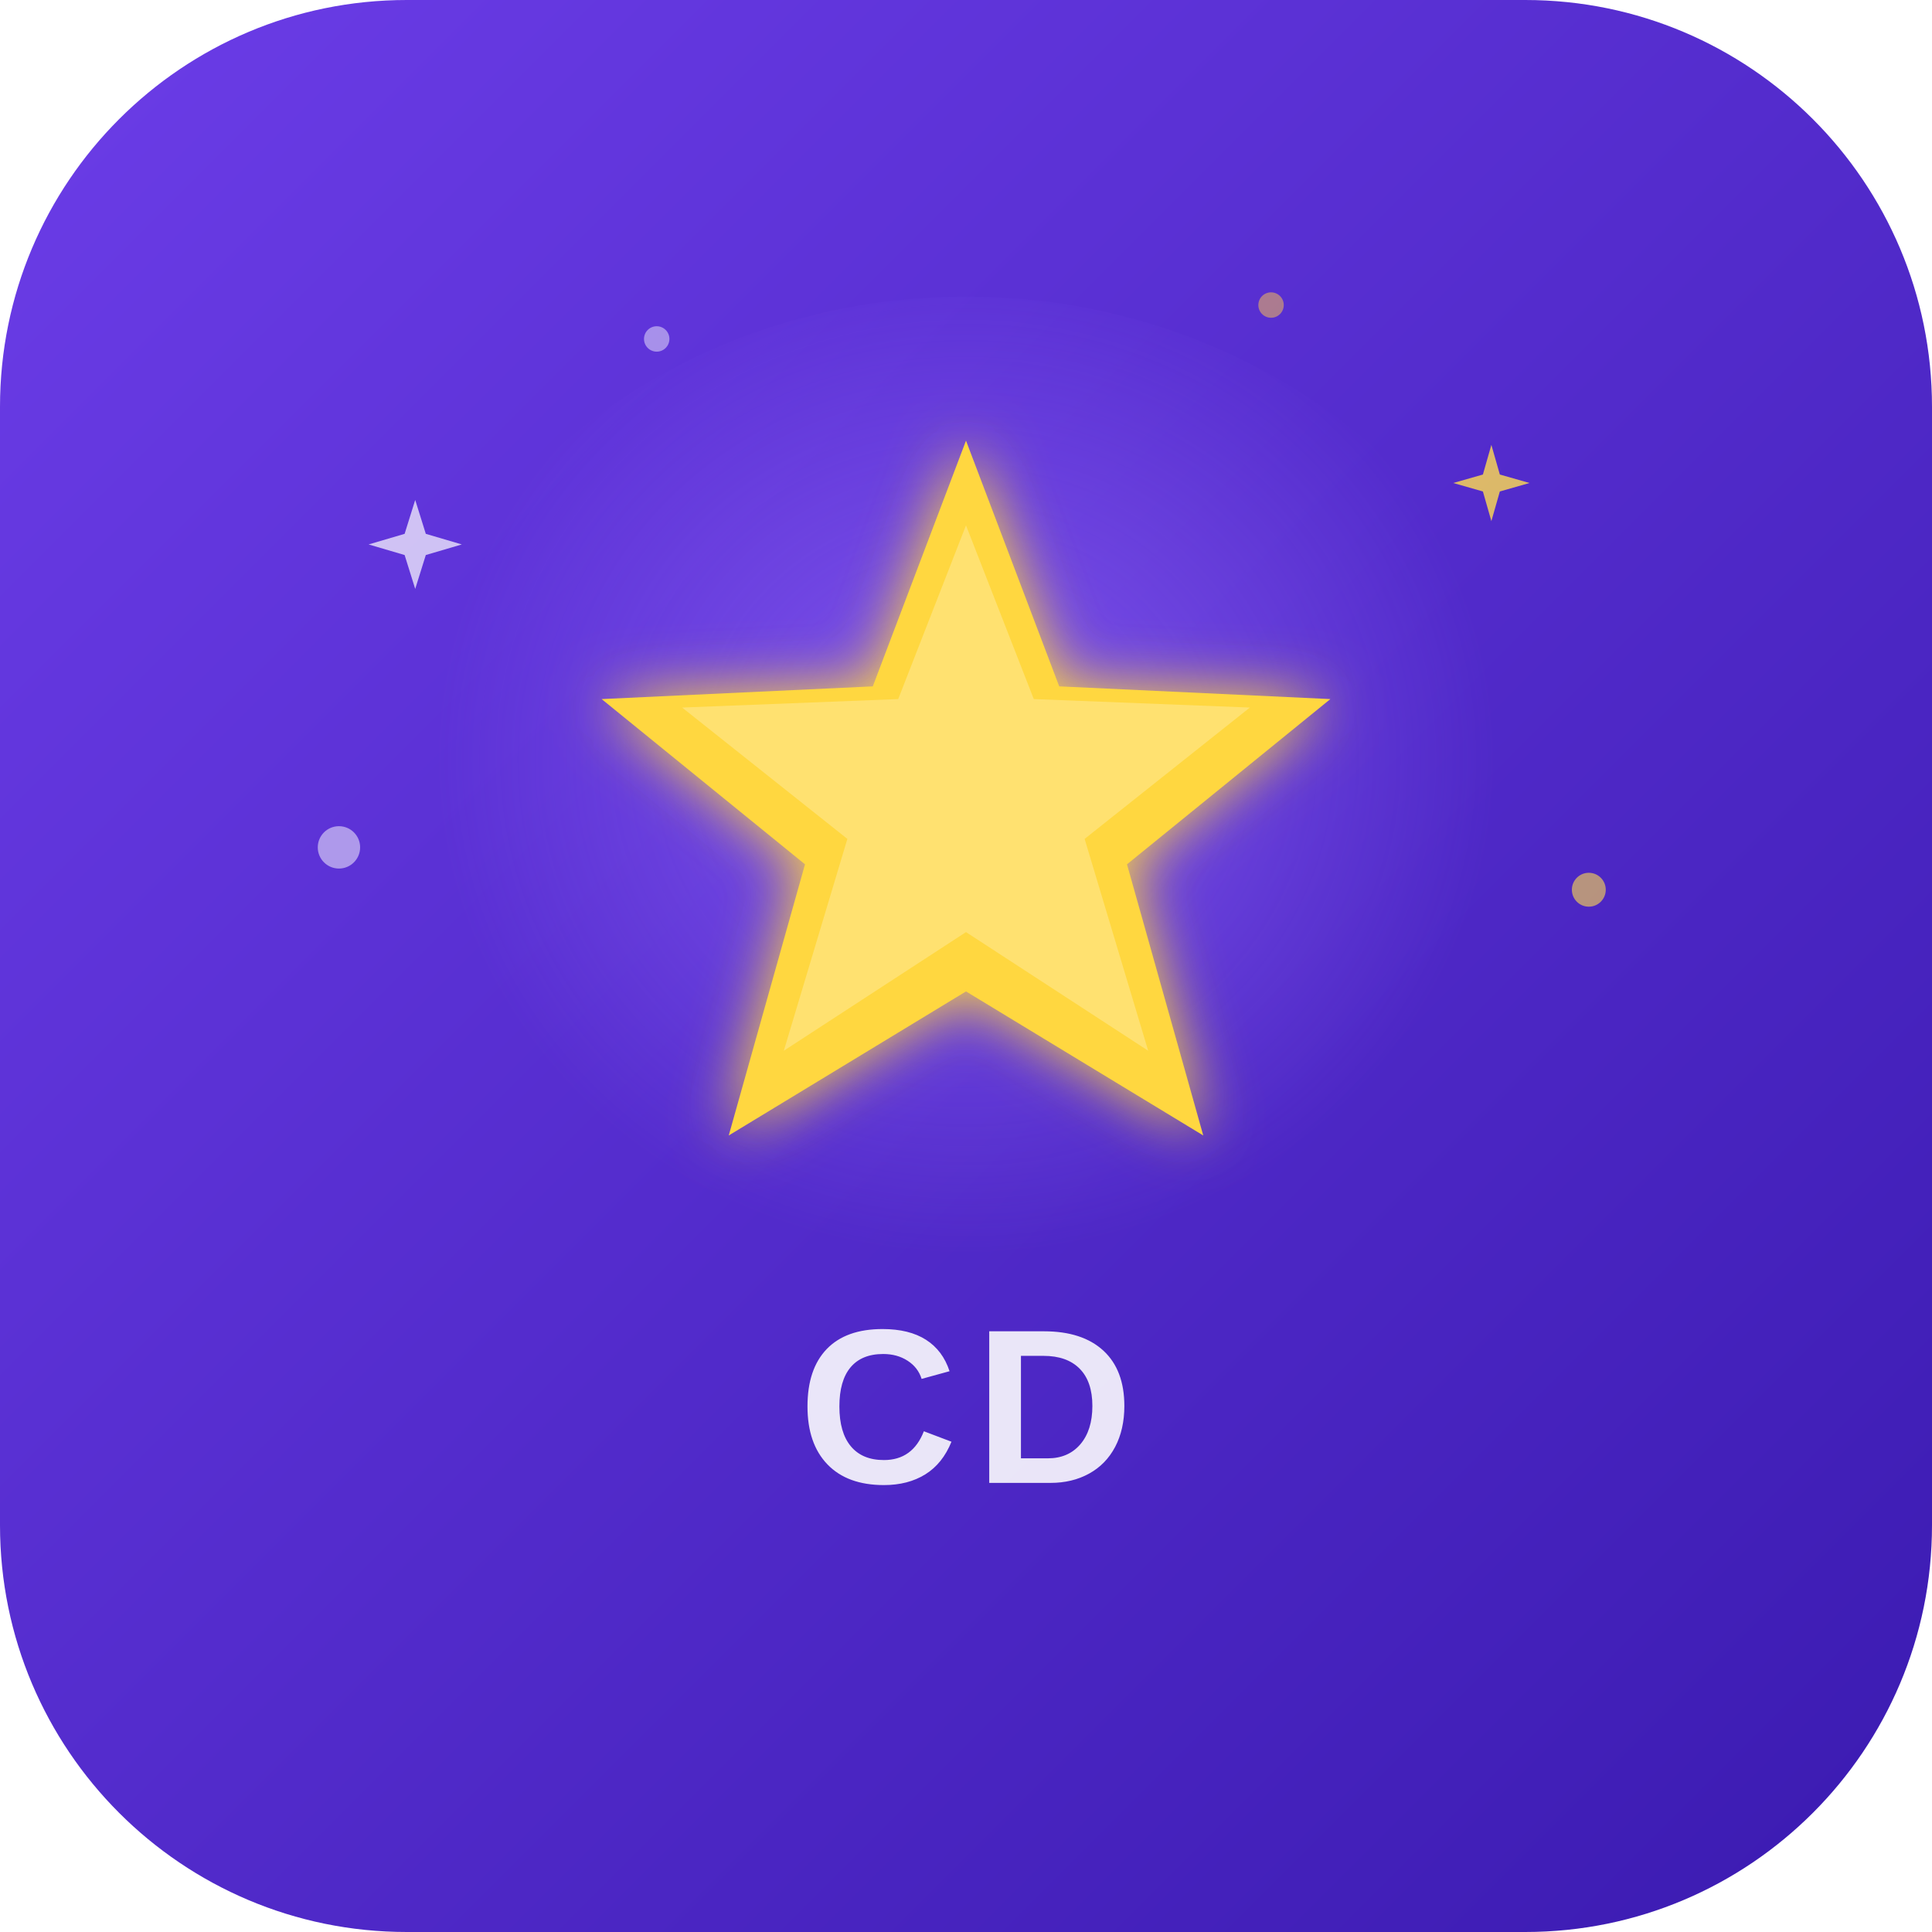
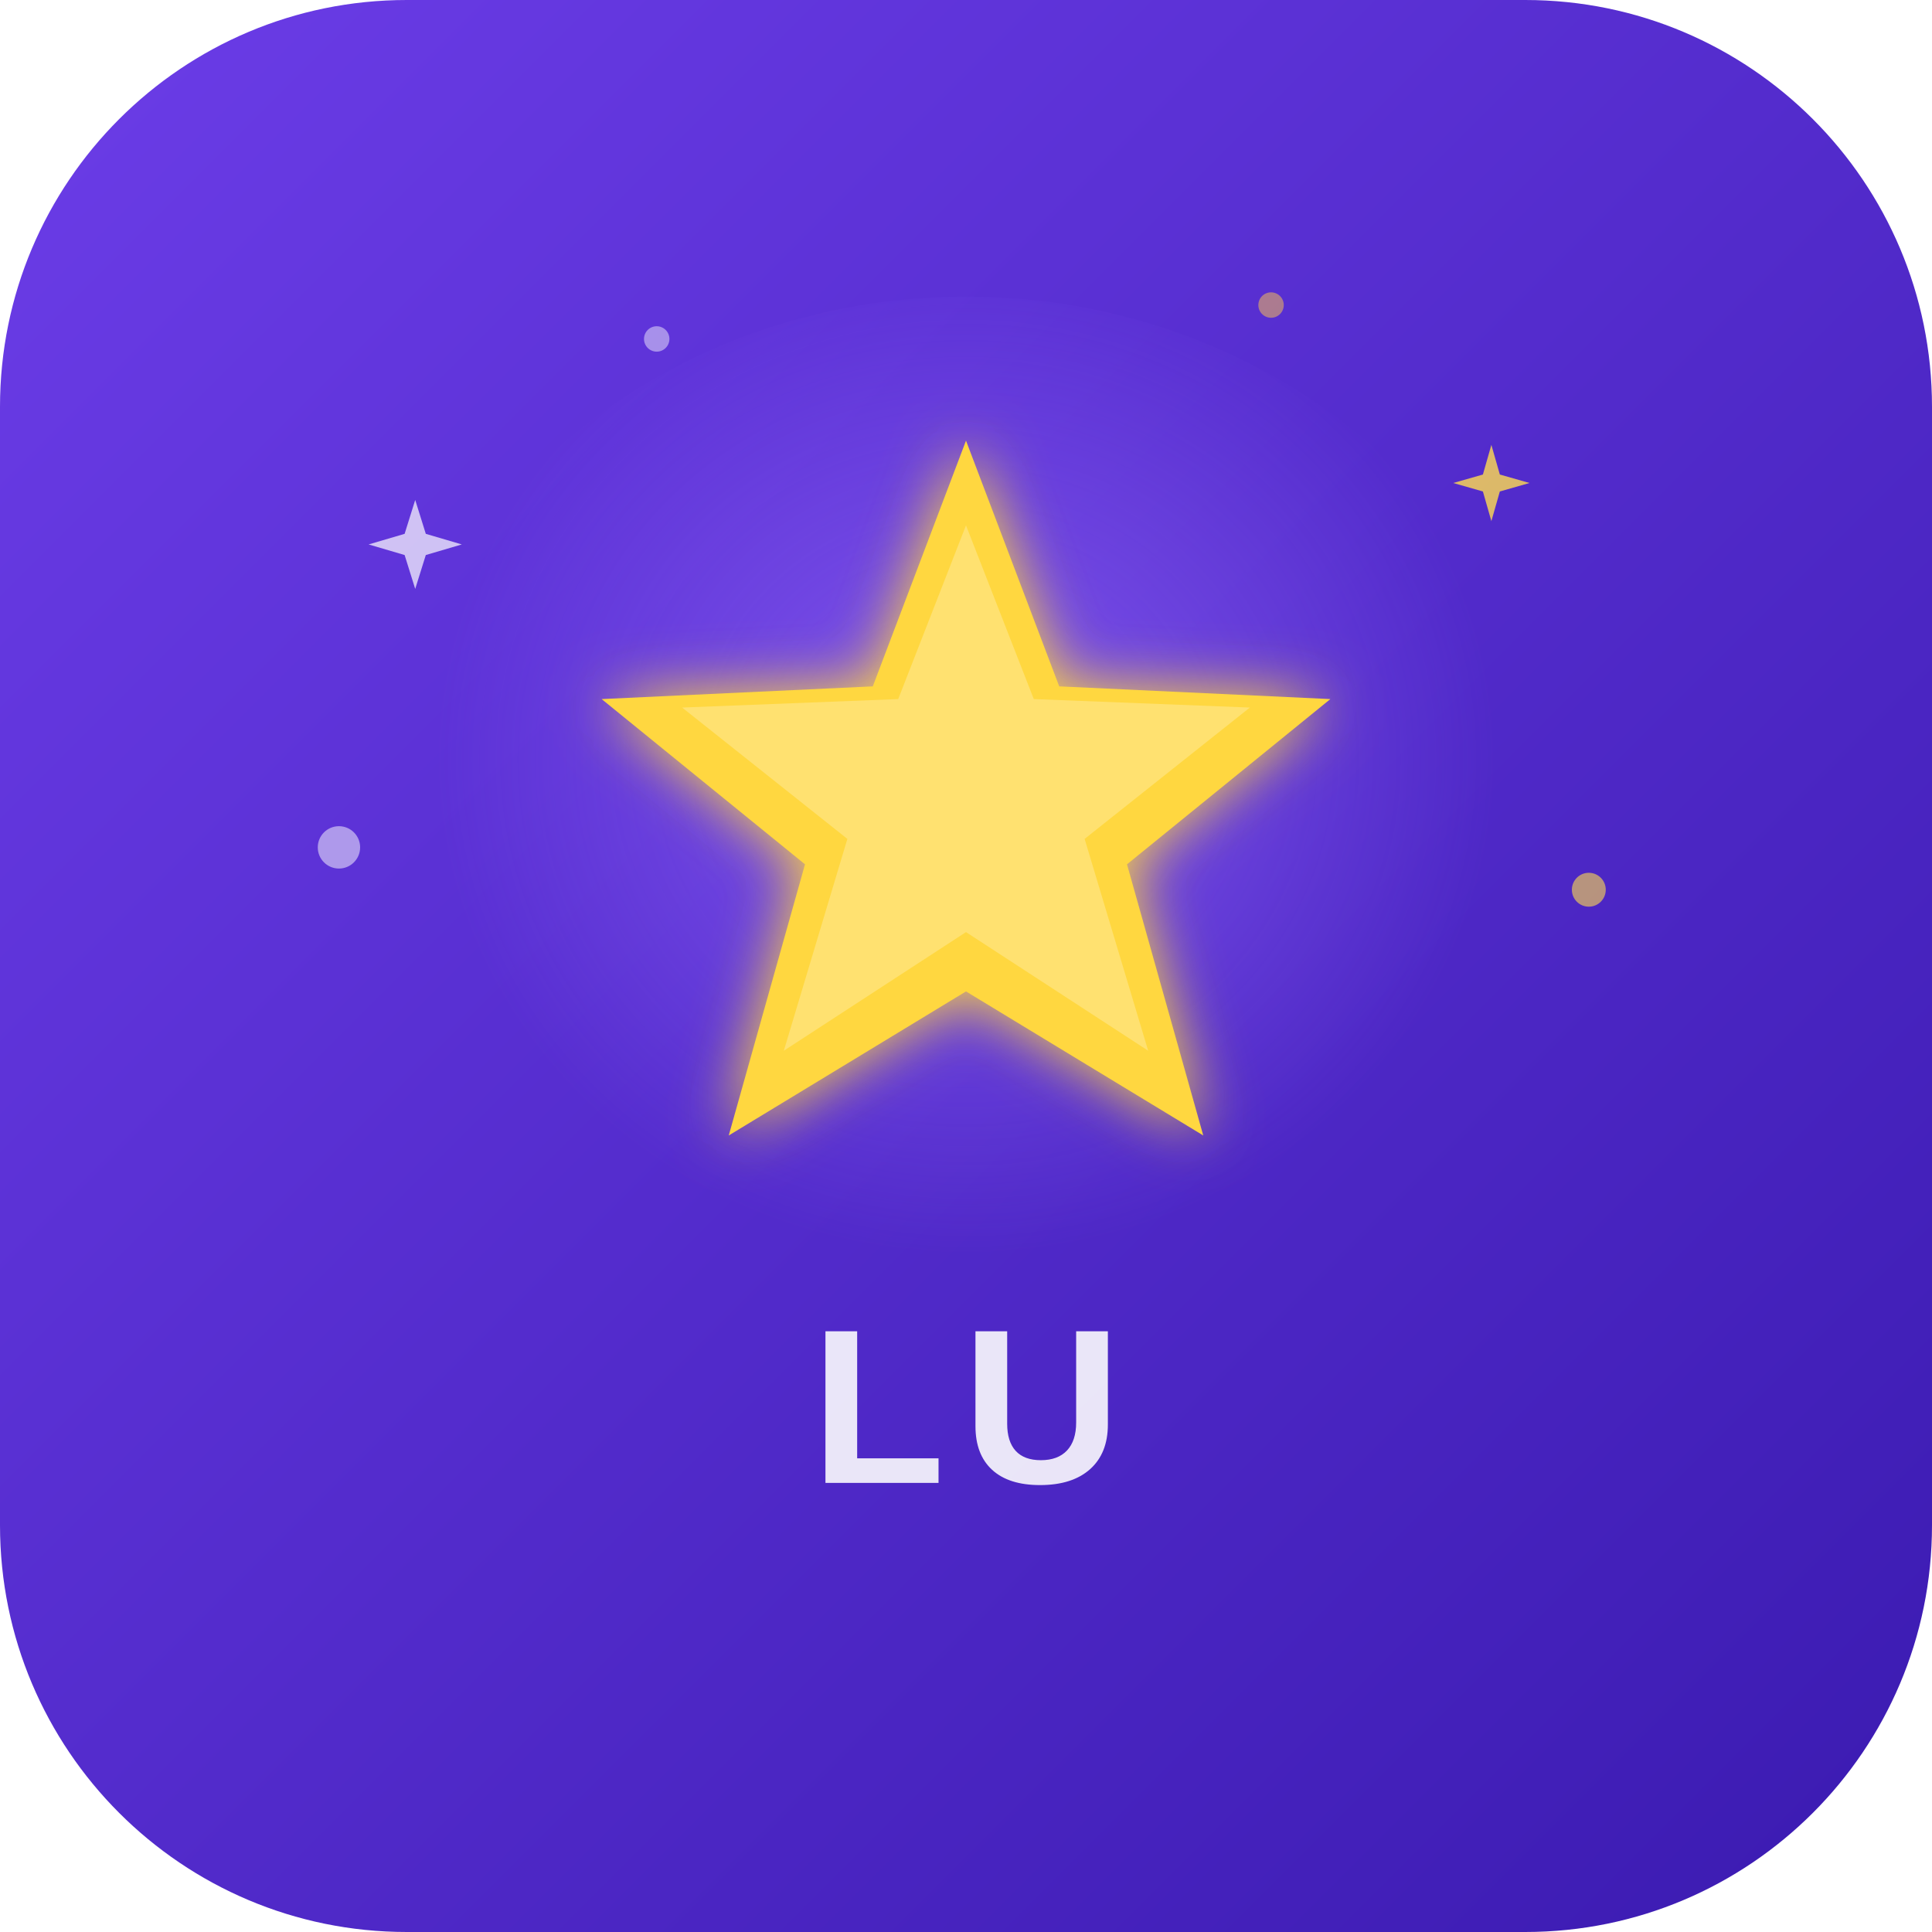
<svg xmlns="http://www.w3.org/2000/svg" width="456" height="456" viewBox="0 0 456 456">
  <defs>
    <linearGradient id="bgGrad" x1="0%" y1="0%" x2="100%" y2="100%">
      <stop offset="0%" stop-color="#6C3DE8" />
      <stop offset="100%" stop-color="#3A1AB0" />
    </linearGradient>
    <radialGradient id="halo" cx="50%" cy="42%" r="45%">
      <stop offset="0%" stop-color="#9B6FFF" stop-opacity="0.6" />
      <stop offset="100%" stop-color="#9B6FFF" stop-opacity="0" />
    </radialGradient>
    <filter id="glow" x="-30%" y="-30%" width="160%" height="160%">
      <feGaussianBlur stdDeviation="7" result="blur" />
      <feMerge>
        <feMergeNode in="blur" />
        <feMergeNode in="SourceGraphic" />
      </feMerge>
    </filter>
  </defs>
  <rect width="456" height="456" rx="96" fill="url(#bgGrad)" />
  <ellipse cx="228" cy="200" rx="140" ry="130" fill="url(#halo)" />
  <path d="M228,104 L250,162 L314,165 L266,204 L284,268 L228,234 L172,268 L190,204 L142,165 L206,162 Z" fill="#FFD740" filter="url(#glow)" />
  <path d="M228,124 L244,165 L295,167 L256,198 L271,248 L228,220 L185,248 L200,198 L161,167 L212,165 Z" fill="rgba(255,255,255,0.25)" />
  <path d="M98,118 L100.5,126 L109,128.5 L100.5,131 L98,139 L95.5,131 L87,128.5 L95.5,126 Z" fill="rgba(255,255,255,0.7)" />
  <path d="M352,105 L354,112 L361,114 L354,116 L352,123 L350,116 L343,114 L350,112 Z" fill="rgba(255,220,80,0.8)" />
  <circle cx="80" cy="200" r="5" fill="rgba(255,255,255,0.5)" />
  <circle cx="375" cy="210" r="4" fill="rgba(255,220,80,0.6)" />
  <circle cx="155" cy="80" r="3" fill="rgba(255,255,255,0.45)" />
  <circle cx="300" cy="72" r="3" fill="rgba(255,200,80,0.5)" />
-   <text x="228" y="350" text-anchor="middle" font-family="Arial Black, Arial, Helvetica, sans-serif" font-size="52" font-weight="900" fill="rgba(255,255,255,0.88)" letter-spacing="4">CD</text>
+   <text x="228" y="350" text-anchor="middle" font-family="Arial Black, Arial, Helvetica, sans-serif" font-size="52" font-weight="900" fill="rgba(255,255,255,0.88)" letter-spacing="4">LU</text>
</svg>
